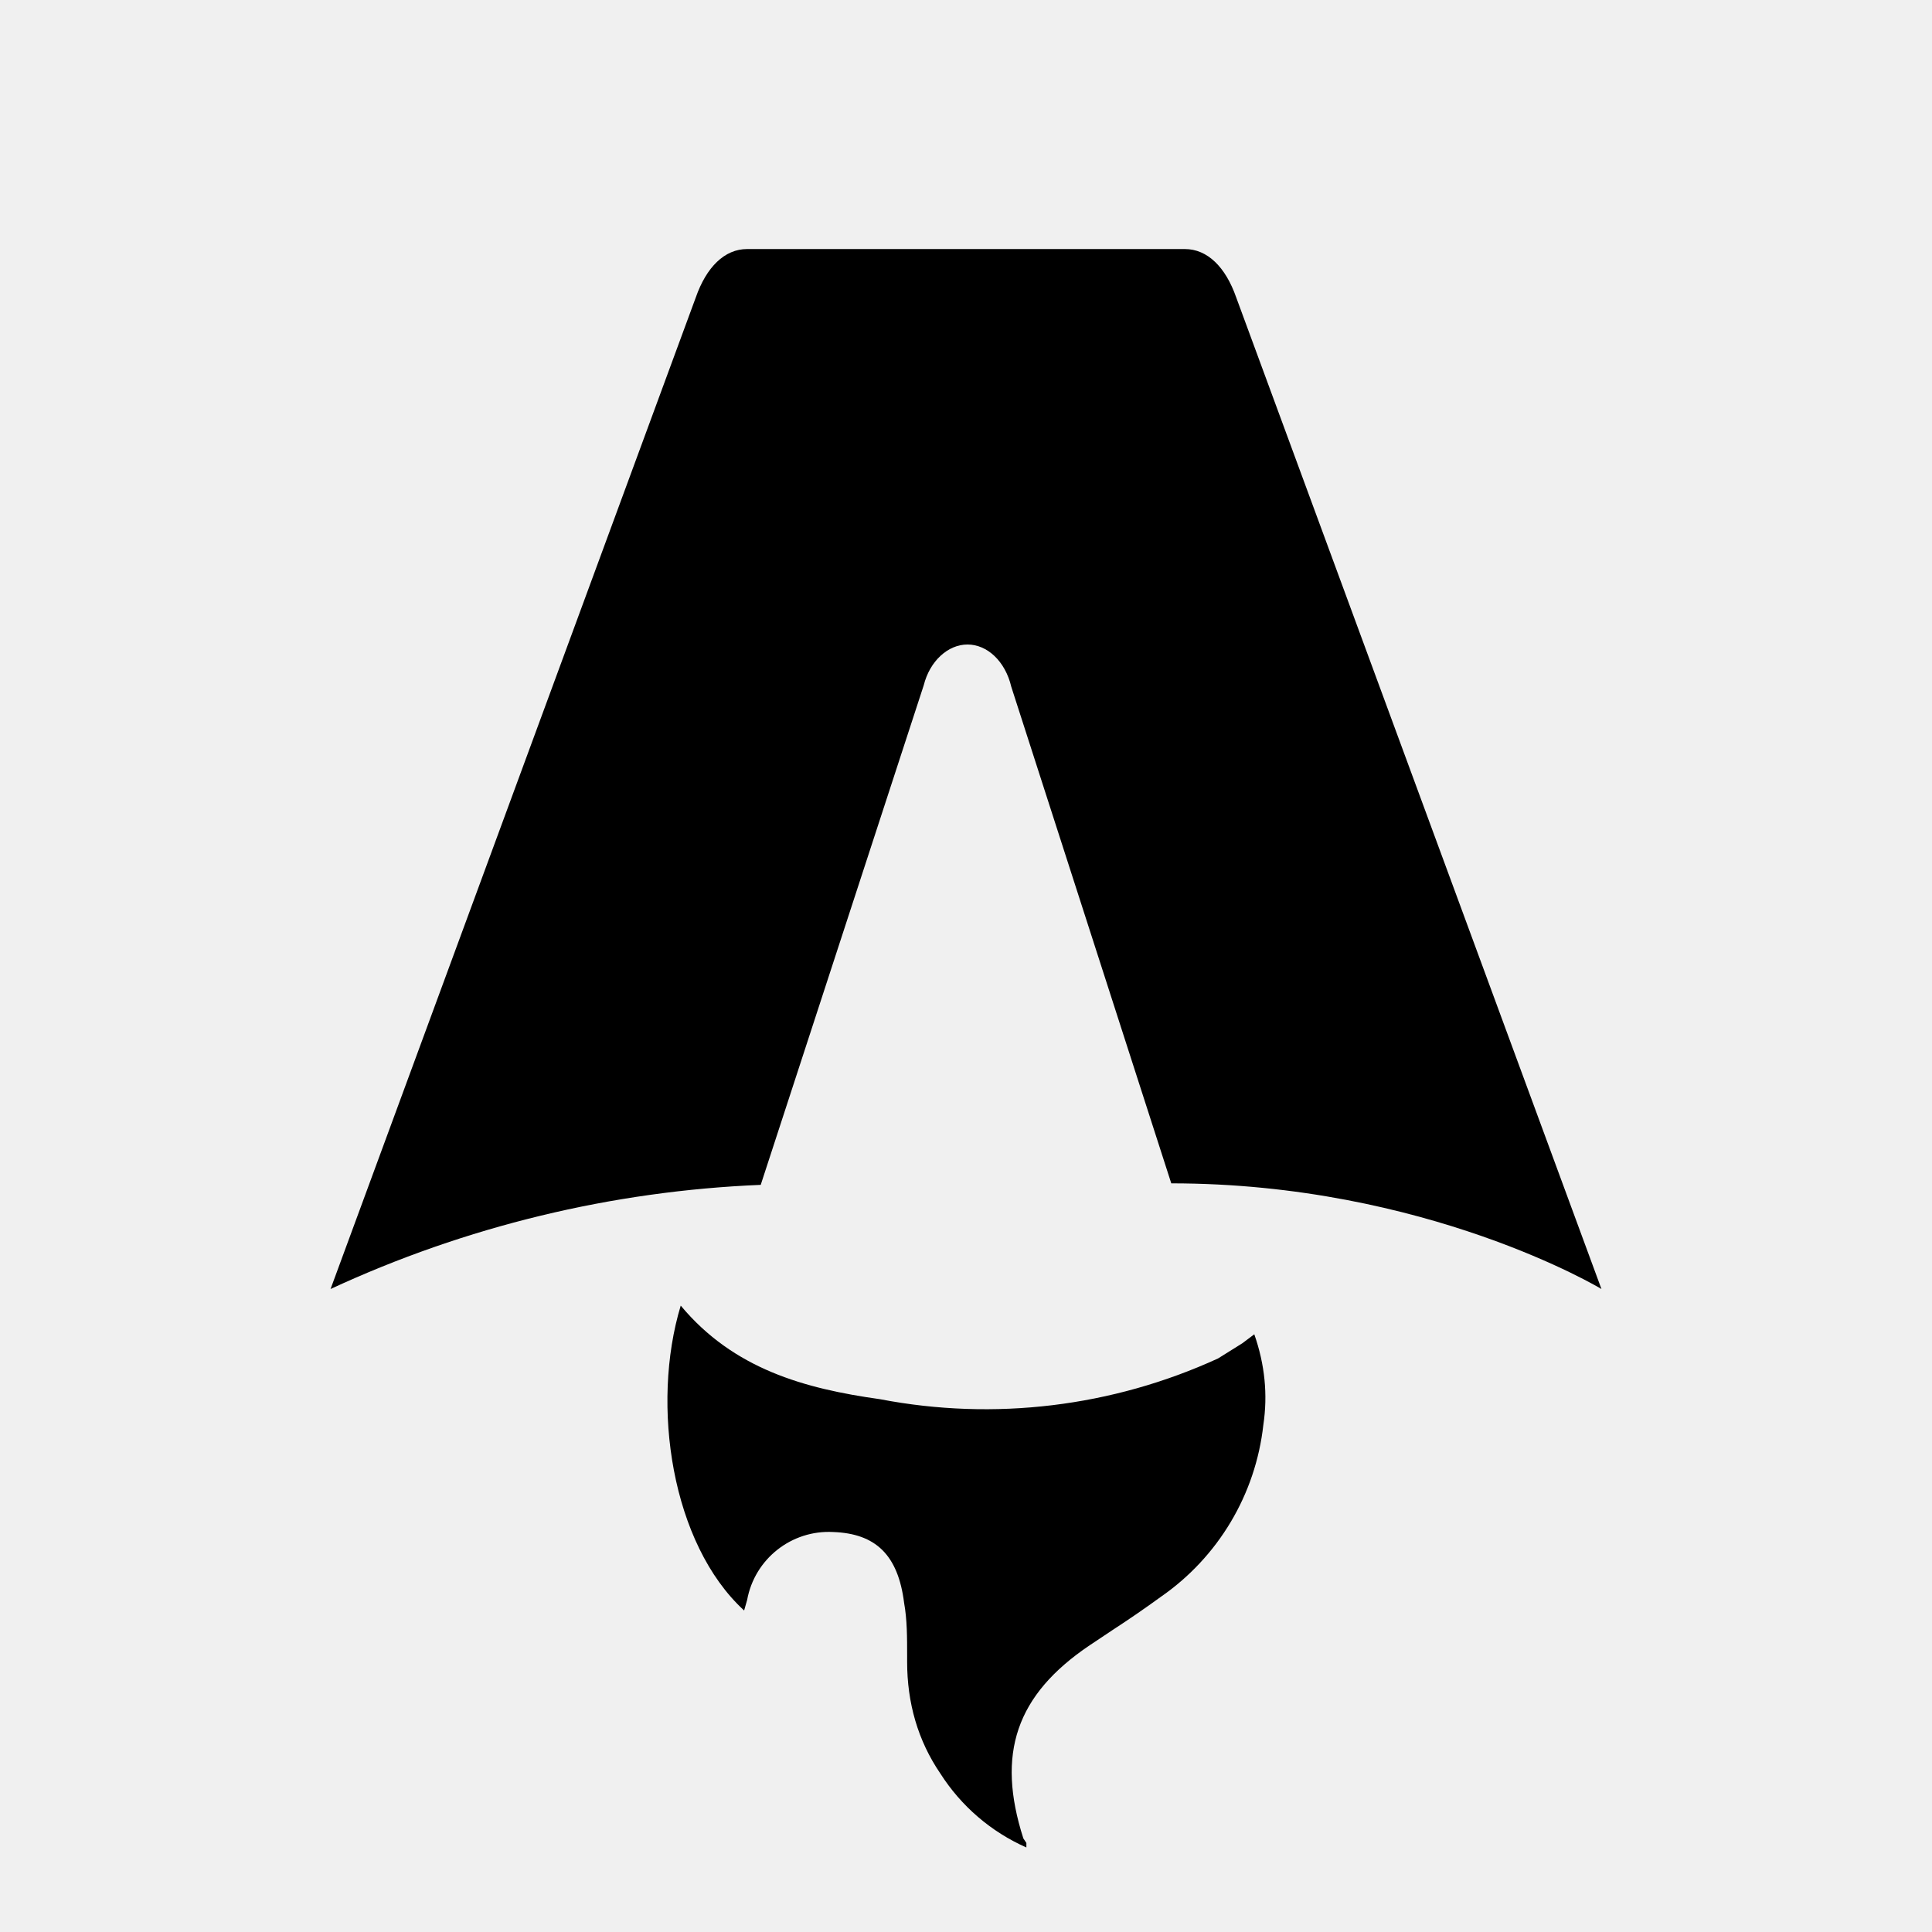
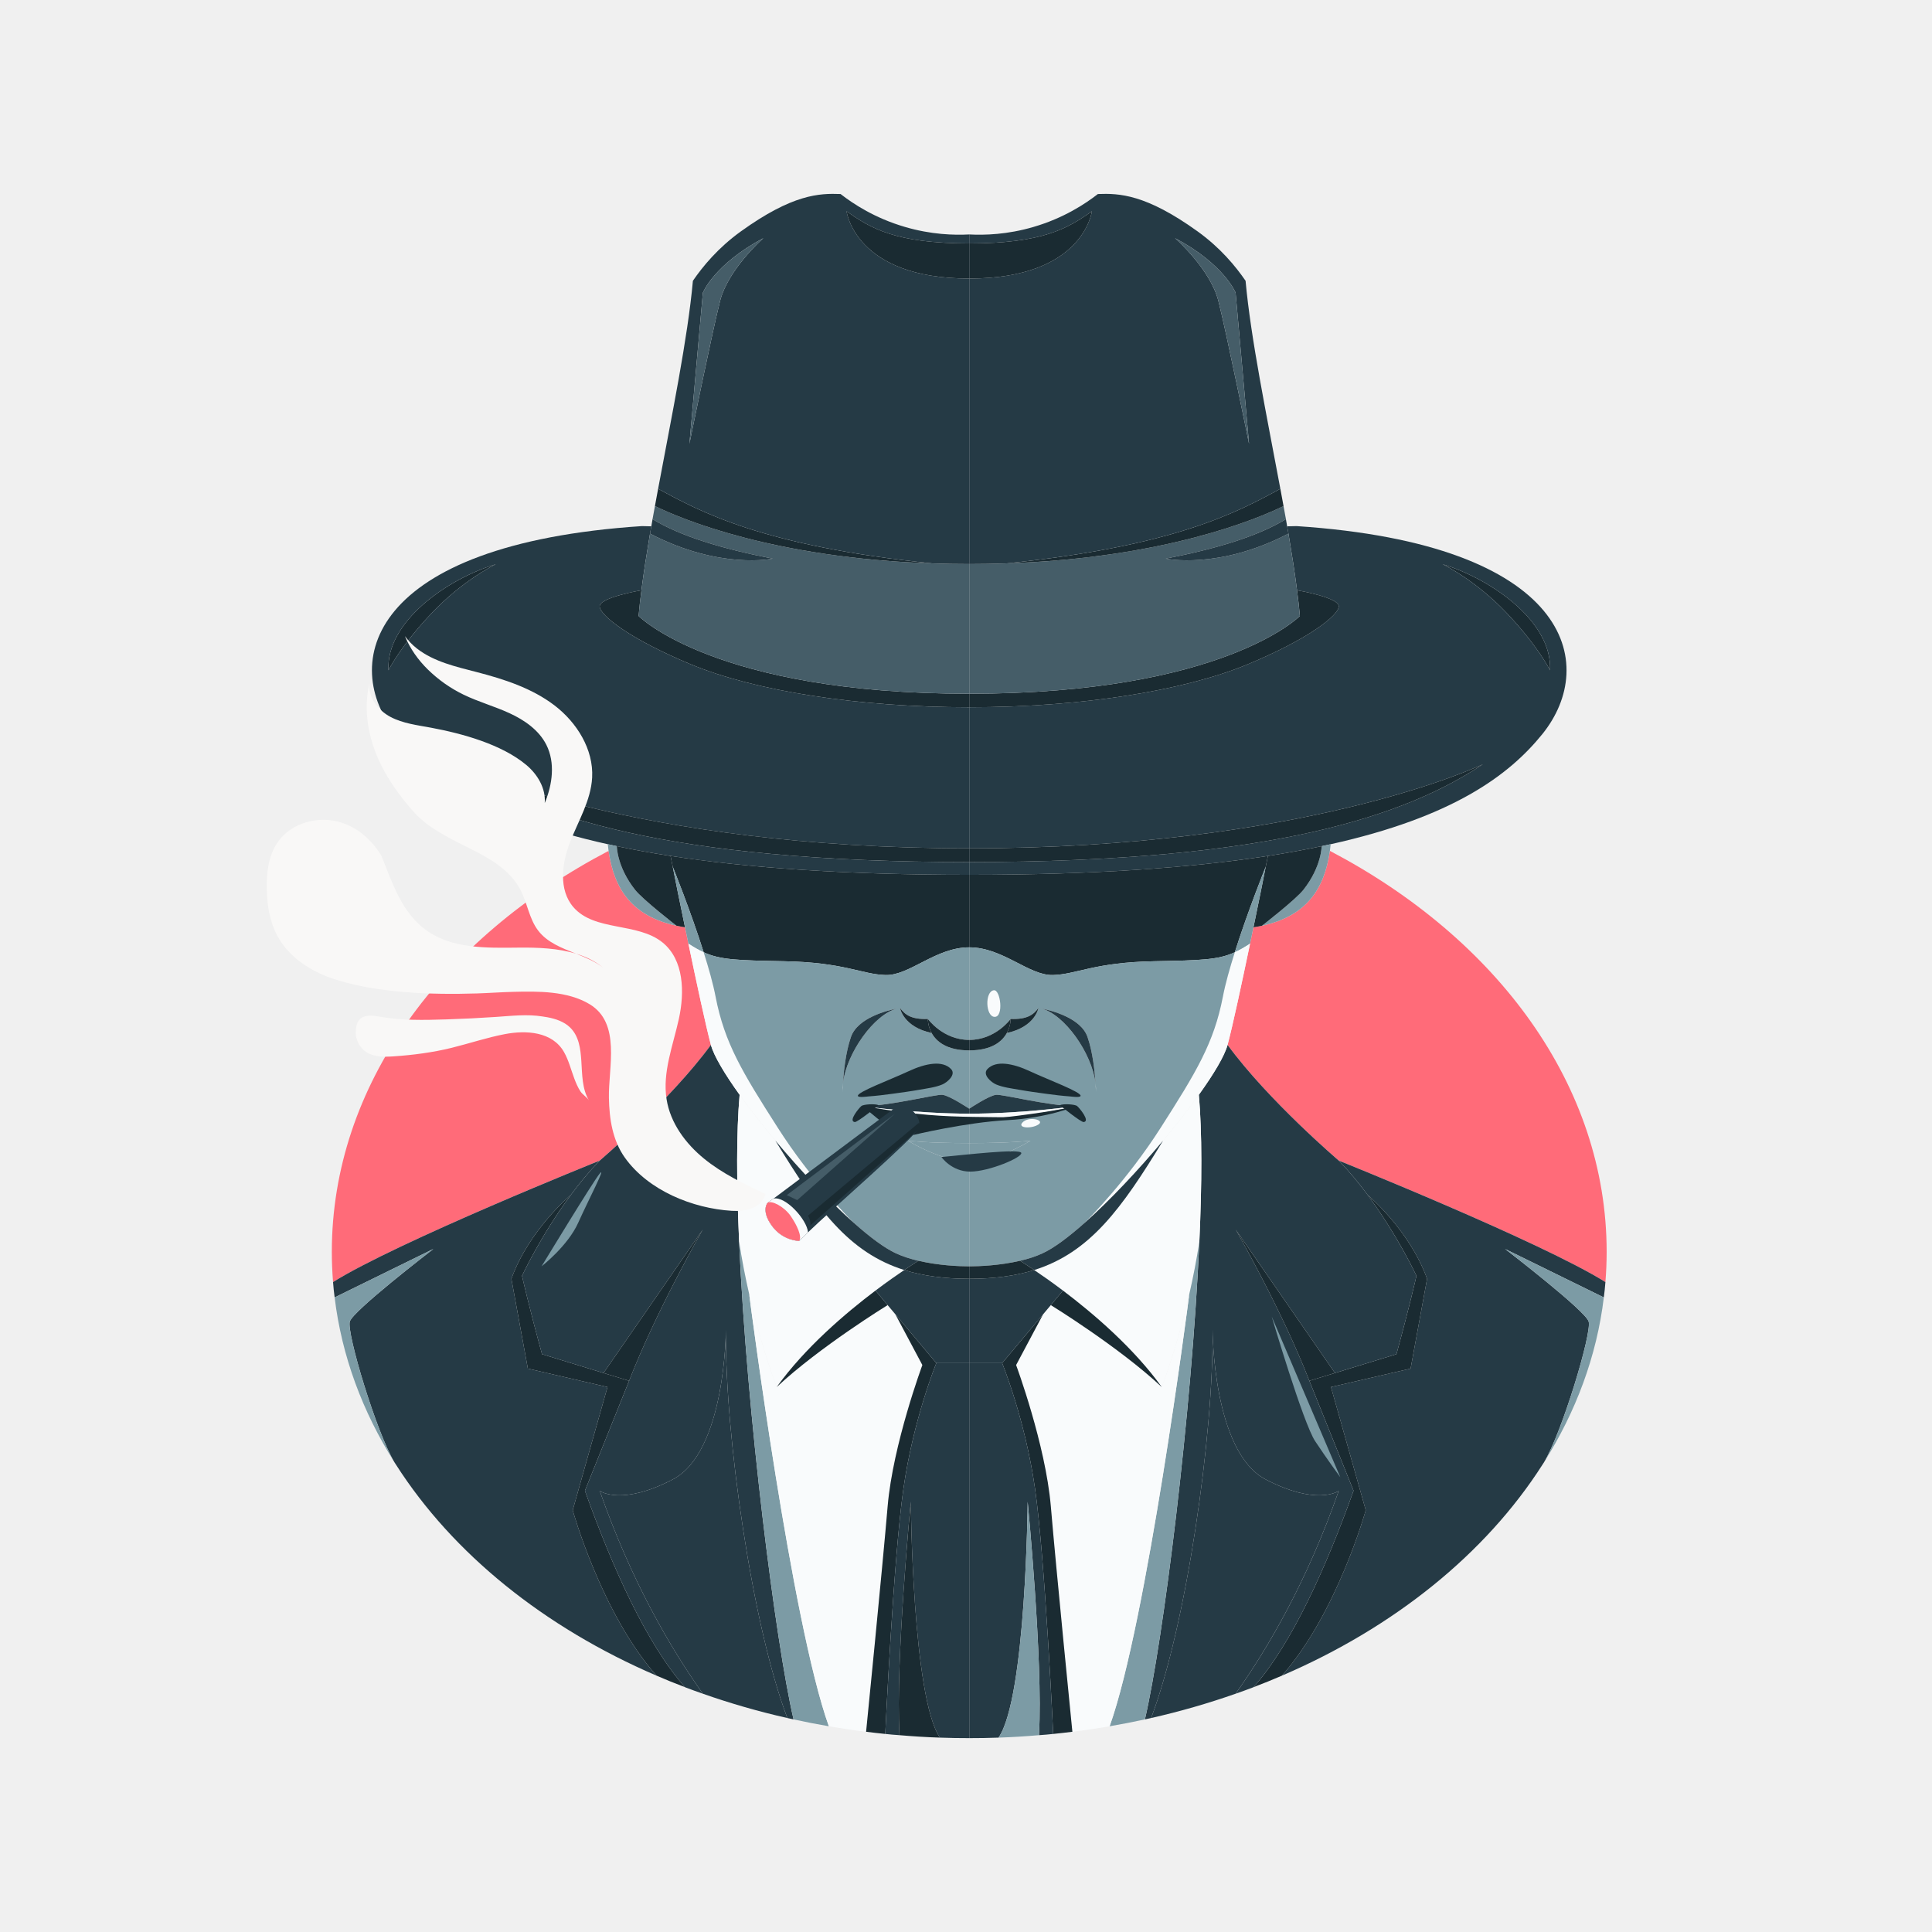
- <svg xmlns="http://www.w3.org/2000/svg" fill="none" viewBox="0 0 128 128">
-   <path d="M50.4 78.5a75.1 75.1 0 0 0-28.5 6.9l24.2-65.7c.7-2 1.9-3.2 3.4-3.2h29c1.5 0 2.7 1.2 3.4 3.2l24.2 65.7s-11.6-7-28.5-7L67 45.5c-.4-1.7-1.6-2.8-2.9-2.8-1.3 0-2.5 1.1-2.9 2.7L50.4 78.5Zm-1.1 28.2Zm-4.2-20.2c-2 6.6-.6 15.8 4.2 20.2a17.5 17.5 0 0 1 .2-.7 5.5 5.5 0 0 1 5.7-4.5c2.8.1 4.3 1.5 4.7 4.7.2 1.1.2 2.3.2 3.5v.4c0 2.7.7 5.2 2.2 7.4a13 13 0 0 0 5.7 4.9v-.3l-.2-.3c-1.8-5.6-.5-9.5 4.4-12.8l1.5-1a73 73 0 0 0 3.2-2.2 16 16 0 0 0 6.8-11.4c.3-2 .1-4-.6-6l-.8.6-1.6 1a37 37 0 0 1-22.4 2.7c-5-.7-9.7-2-13.2-6.2Z" />
-   <style>
-         path { fill: #000; }
-         @media (prefers-color-scheme: dark) {
-             path { fill: #FFF; }
-         }
-     </style>
+ <svg xmlns="http://www.w3.org/2000/svg" version="1.1" x="0px" y="0px" viewBox="0 0 500 500" style="enable-background:new 0 0 500 500;" xml:space="preserve">
+   <g id="BACKGROUND">
+     <rect style="fill:none;fill-opacity:0" width="500" height="500" />
+   </g>
+   <g id="OBJECTS">
+     <g>
+       <g>
+         <g>
+           <g id="XMLID_7_">
+             <g>
+               <path style="fill:#FF6B79;" d="M415.8,323.984c0,2.62-0.112,5.222-0.318,7.804h-0.019        c-16.582-10.387-68.986-31.423-68.986-31.423s-18.192-15.497-28.785-29.945c1.329-4.941,3.668-15.89,5.82-26.202        c0.299-1.422,0.599-2.845,0.88-4.23c0.767-0.112,1.497-0.262,2.208-0.412c11.379-2.452,16.133-9.32,17.574-19.371        C387.446,242.889,415.8,280.919,415.8,323.984z" />
+               <path style="fill:#253A45;" d="M389.523,323.235c1.216,0.936,20.699,15.946,21.616,18.753        c0.936,2.807-6.944,28.916-11.566,36.477c-0.131,0.225-0.281,0.449-0.412,0.636c-14.692,22.983-38.311,42.054-67.395,54.556        c14.299-16.17,21.691-42.821,21.691-42.821l-9.002-31.873l20.606-4.773l4.267-23.245        c-4.641-12.783-15.347-21.654-15.347-21.654c-2.264-3.069-4.791-6.12-7.505-8.927c0,0,52.404,21.036,68.986,31.423h0.019        c-0.094,1.348-0.243,2.658-0.412,3.986L389.523,323.235z" />
+               <path style="fill:#7C9BA5;" d="M389.523,323.235l25.547,12.539c-1.834,15.178-7.206,29.571-15.497,42.69        c4.623-7.561,12.502-33.669,11.566-36.477C410.223,339.181,390.74,324.171,389.523,323.235z" />
+               <path style="fill:#1A2B32;" d="M373.353,146.017c12.764,3.893,28.429,14.973,27.793,27.456c0,0-3.107-6.326-11.36-14.973        C382.055,150.397,374.289,146.485,373.353,146.017z" />
+               <path style="fill:#253A45;" d="M383.74,197.803c-1.385,0.655-46.508,21.748-132.899,21.748v-36.514        c28.785,0,55.417-4.211,72.018-11.098c15.871-6.588,23.488-12.652,23.619-14.973c0.131-2.339-10.631-4.174-10.631-4.174        l-0.168,0.019c-0.58-4.604-1.366-9.564-2.227-14.71c-0.112-0.618-0.225-1.254-0.337-1.89l2.433-0.056        c70.951,4.679,78.306,35.653,63.596,53.845c-8.684,10.743-23.301,21.486-54.762,28.485c-0.767,0.168-1.553,0.337-2.339,0.505        c-4.323,0.917-8.946,1.759-13.906,2.527c-19.857,3.069-45.067,4.885-77.295,4.885v-3.294        C329.39,223.107,363.995,210.979,383.74,197.803z M401.145,173.473c0.636-12.483-15.029-23.563-27.793-27.456        c-0.037-0.019-0.056-0.019-0.094-0.037c0,0,0.037,0.019,0.094,0.037c0.936,0.468,8.703,4.379,16.432,12.483        C398.039,167.147,401.145,173.473,401.145,173.473z" />
+               <path style="fill:#1A2B32;" d="M361.375,350.466h0.019c3.331-12.072,5.184-20.288,5.184-20.288s-4.847-10.425-12.596-20.887        c0,0,10.705,8.871,15.347,21.654l-4.267,23.245l-20.606,4.773l9.002,31.873c0,0-7.393,26.651-21.691,42.821        c-2.414,1.048-4.866,2.04-7.355,2.976c9.994-11.285,18.884-31.236,25.884-50.832c-0.131-0.318-11.435-28.448-11.435-28.448        l6.625-2.021L361.375,350.466z" />
+               <path style="fill:#253A45;" d="M346.458,385.839c-0.356,0.243-5.914,3.781-18.884-2.957        c-13.756-7.149-13.756-38.76-13.756-38.76c0.262,27.456-6.812,76.528-15.908,100.503c-0.524,0.131-1.067,0.243-1.609,0.356        c4.698-20.1,12.109-79.055,14.093-123.691c0.674-14.916,0.73-28.223-0.131-37.955c3.912-5.446,6.682-10.106,7.43-12.914        c10.593,14.448,28.785,29.945,28.785,29.945c2.714,2.807,5.24,5.858,7.505,8.927c7.748,10.462,12.596,20.887,12.596,20.887        s-1.853,8.216-5.184,20.288h-0.019l-15.889,4.866l-25.678-37.113c0.711,1.254,12.184,21.429,19.052,39.134        c0,0,11.304,28.13,11.435,28.448c-7,19.595-15.89,39.546-25.884,50.832l-0.019,0.019c-1.516,0.58-3.069,1.142-4.623,1.684        C328.286,426.34,338.355,409.065,346.458,385.839z" />
+               <path style="fill:#1A2B32;" d="M250.84,219.551c86.391,0,131.515-21.092,132.899-21.748        c-19.745,13.176-54.35,25.303-132.899,25.303V219.551z" />
+               <path style="fill:#1A2B32;" d="M335.847,152.792c0,0,10.762,1.834,10.631,4.174c-0.131,2.321-7.748,8.385-23.619,14.973        c-16.601,6.887-43.233,11.098-72.018,11.098v-3.5c65.823,0,85.568-20.119,85.568-20.119c-0.187-2.115-0.431-4.323-0.73-6.607        L335.847,152.792z" />
+               <path style="fill:#1A2B32;" d="M319.807,318.22l25.678,37.113l-6.625,2.021C331.991,339.649,320.519,319.473,319.807,318.22z" />
+               <path style="fill:#7C9BA5;" d="M344.175,220.206c-1.441,10.05-6.195,16.919-17.574,19.371c0,0,8.703-6.738,10.724-9.302        c4.716-5.989,4.716-11.286,4.716-11.286c0.786-0.168,1.572-0.337,2.339-0.505C344.325,219.064,344.25,219.644,344.175,220.206        z" />
+               <path style="fill:#253A45;" d="M327.574,382.882c12.97,6.738,18.529,3.2,18.884,2.957        c-8.104,23.226-18.173,40.501-26.689,52.497c-7.018,2.47-14.336,4.585-21.86,6.288c9.096-23.975,16.17-73.047,15.908-100.503        C313.818,344.122,313.818,375.733,327.574,382.882z" />
+               <path style="fill:#1A2B32;" d="M342.042,218.989c0,0,0,5.297-4.716,11.286c-2.021,2.564-10.724,9.302-10.724,9.302        c-0.711,0.15-1.441,0.299-2.208,0.412c1.366-6.55,2.545-12.408,3.182-15.702c0.356-1.759,0.561-2.77,0.561-2.77        C333.095,220.749,337.718,219.906,342.042,218.989z" />
+               <path style="fill:#455D68;" d="M260.385,145.811c41.212-1.404,65.149-11.585,71.793-14.842        c0.206,1.142,0.412,2.265,0.618,3.388c-7.355,4.473-18.117,7.692-31.105,10.219c0,0,13.681,2.957,31.76-6.476        c0.861,5.147,1.647,10.106,2.227,14.71c0.299,2.283,0.543,4.492,0.73,6.607c0,0-19.745,20.119-85.568,20.119V145.98        C254.116,145.98,257.297,145.924,260.385,145.811z" />
+               <path style="fill:#253A45;" d="M333.114,136.21c0.112,0.636,0.225,1.273,0.337,1.89c-18.079,9.433-31.76,6.476-31.76,6.476        c12.989-2.527,23.75-5.746,31.105-10.219C332.908,134.975,333.002,135.593,333.114,136.21z" />
+               <path style="fill:#1A2B32;" d="M331.355,126.497c0.281,1.497,0.561,2.994,0.823,4.473        c-6.644,3.257-30.581,13.438-71.793,14.842C304.18,141.338,320.425,132.449,331.355,126.497z" />
+               <path style="fill:#253A45;" d="M304.105,61.629c0.543,0.487,9.152,8.197,11.211,16.245c2.115,8.328,7.935,36.982,7.935,36.982        l-3.481-39.097C319.77,75.759,316.85,68.404,304.105,61.629z M322.353,72.671c1.348,14.935,5.484,34.961,9.002,53.826        c-10.93,5.952-27.175,14.841-70.97,19.314c-3.088,0.112-6.27,0.169-9.545,0.169V72.091c29.627,0,31.742-17.424,31.742-17.424        c-6.214,4.436-12.764,8.328-31.742,8.328v-2.321c3.93,0.206,9.844,0.056,16.638-1.946c7.767-2.265,13.363-5.951,16.657-8.516        c5.521-0.206,12.409,0.037,25.809,9.676C315.84,64.136,319.789,68.928,322.353,72.671z" />
+               <path style="fill:#1A2B32;" d="M328.136,221.516c0,0-0.206,1.011-0.561,2.77c0,0-4.585,11.342-8.01,22.159        c-4.267,1.946-8.609,2.096-20.718,2.321c-15.684,0.281-20.138,3.387-26.333,3.575c-6.195,0.187-12.97-7.168-21.673-7.168        v-18.772C283.069,226.401,308.279,224.585,328.136,221.516z" />
+               <path style="fill:#7C9BA5;" d="M327.574,224.286c-0.636,3.294-1.815,9.152-3.182,15.702c-0.281,1.385-0.58,2.807-0.88,4.23        c-1.441,0.936-2.676,1.666-3.949,2.227C322.989,235.628,327.574,224.286,327.574,224.286z" />
+               <path style="fill:#455D68;" d="M319.77,75.759l3.481,39.097c0,0-5.82-28.654-7.935-36.982        c-2.059-8.048-10.668-15.759-11.211-16.245C316.85,68.404,319.77,75.759,319.77,75.759z" />
+               <path style="fill:#F9FBFC;" d="M319.564,246.445c1.273-0.562,2.508-1.291,3.949-2.227c-2.152,10.312-4.492,21.261-5.82,26.202        c-0.749,2.807-3.518,7.467-7.43,12.914c-2.658,3.706-5.839,7.767-9.264,11.866c-6.457,7.692-13.793,15.515-20.25,21.242        c1.067-1.067,11.023-11.08,19.651-24.611c9.133-14.299,13.756-21.86,16.077-33.875        C317.112,254.624,318.254,250.581,319.564,246.445z" />
+               <path style="fill:#7C9BA5;" d="M263.997,326.286c-5.222,1.235-10.649,1.441-13.157,1.441v-27.119        c7,0,15.328-5.072,15.852-5.39c-0.393,0.038-5.222,0.618-15.852,0.618v-7.617c14.074,0,27.493-1.928,27.493-1.928        c-7.224-0.131-18.716-3.107-20.531-2.957c-1.797,0.15-6.962,3.593-6.962,3.593v-15.085c5.877,0,8.534-2.339,9.732-4.51        c7.374-1.572,8.179-6.476,8.179-6.476c-1.273,1.741-2.901,3.013-7.205,2.845c0,0-3.874,5.428-10.705,5.428v-23.956        c8.703,0,15.478,7.355,21.673,7.168c6.195-0.187,10.649-3.294,26.333-3.575c12.109-0.225,16.451-0.374,20.718-2.321        c-1.31,4.136-2.452,8.179-3.088,11.51c-2.321,12.015-6.944,19.577-16.077,33.875c-8.628,13.531-18.585,23.544-19.651,24.611        c-0.056,0.038-0.094,0.075-0.094,0.075c-4.155,3.687-7.917,6.494-10.836,7.842        C268.04,325.182,266.038,325.818,263.997,326.286z M269.462,260.987c5.989,1.497,13.064,11.454,14.055,19.314        c0.112,1.46,0.112,2.377,0.112,2.377c0.037-0.767,0-1.553-0.112-2.377c-0.187-2.92-0.693-7.992-2.077-11.959        C279.681,263.345,271.858,261.455,269.462,260.987z" />
+               <path style="fill:#F9FBFC;" d="M310.262,283.334c0.861,9.732,0.805,23.039,0.131,37.955c-0.73,4.847-1.647,9.47-2.62,13.7        c-3.238,14.074-7.112,23.975-7.112,23.975c-7.28-10.125-17.686-19.015-25.566-24.967c-2.938-2.208-5.521-4.024-7.449-5.315        c14.448-4.548,22.608-15.852,33.351-33.482C304.423,291.101,307.605,287.039,310.262,283.334z" />
+               <path style="fill:#7C9BA5;" d="M307.773,334.989c0.973-4.23,1.89-8.853,2.62-13.7c-1.984,44.637-9.395,103.591-14.093,123.691        c-3.013,0.655-6.064,1.254-9.133,1.778C296.769,420.051,307.455,337.571,307.773,334.989z" />
+               <path style="fill:#F9FBFC;" d="M300.661,358.963c0,0,3.874-9.901,7.112-23.975c-0.318,2.583-11.005,85.062-20.606,111.77        c-3.182,0.543-6.382,1.029-9.639,1.422c0,0-4.23-42.372-5.577-58.374c-1.366-16.002-8.983-36.533-8.983-36.533l7-13.157        l1.984-2.358C271.952,337.759,289.563,348.576,300.661,358.963z" />
+               <path style="fill:#253A45;" d="M280.748,316.441c6.457-5.727,13.793-13.55,20.25-21.242        c-10.743,17.63-18.903,28.934-33.351,33.482c-2.134-1.441-3.462-2.283-3.65-2.396c2.04-0.468,4.043-1.104,5.821-1.928        c2.92-1.347,6.682-4.155,10.836-7.842C280.654,316.516,280.692,316.479,280.748,316.441z" />
+               <path style="fill:#253A45;" d="M281.44,268.342c1.385,3.968,1.89,9.04,2.077,11.959c-0.992-7.861-8.066-17.817-14.055-19.314        C271.858,261.455,279.681,263.345,281.44,268.342z" />
+               <path style="fill:#1A2B32;" d="M300.661,358.963c-11.098-10.387-28.71-21.205-28.71-21.205l3.144-3.762        C282.975,339.948,293.381,348.838,300.661,358.963z" />
+               <path style="fill:#1A2B32;" d="M282.582,54.667c0,0-2.115,17.424-31.742,17.424v-9.096        C269.818,62.995,276.369,59.102,282.582,54.667z" />
+               <path style="fill:#1A2B32;" d="M277.529,448.181c-1.647,0.206-3.294,0.393-4.96,0.561c0,0-2.115-45.385-4.698-63.446        c-2.583-18.079-8.516-32.528-8.516-32.528l10.612-12.652l-7,13.157c0,0,7.617,20.531,8.983,36.533        C273.299,405.809,277.529,448.181,277.529,448.181z" />
+               <path style="fill:#253A45;" d="M275.096,333.997l-3.144,3.762l-1.984,2.358l-10.612,12.652h-8.516v-21.822        c6.513,0,12.015-0.767,16.807-2.265C269.575,329.973,272.158,331.788,275.096,333.997z" />
+               <path style="fill:#253A45;" d="M272.569,448.742c-1.217,0.131-2.433,0.243-3.65,0.318l-0.019-0.318        c1.048-18.79-2.938-60.096-2.938-60.096s-0.412,50.701-7.542,61.05c-2.508,0.094-5.035,0.131-7.58,0.131v-97.059h8.516        c0,0,5.933,14.448,8.516,32.528C270.454,403.357,272.569,448.742,272.569,448.742z" />
+               <path style="fill:#253A45;" d="M278.334,286.291c0,0-13.419,1.928-27.493,1.928v-1.291c0,0,5.166-3.444,6.962-3.593        C259.618,283.184,271.109,286.16,278.334,286.291z" />
+               <path style="fill:#7C9BA5;" d="M265.963,388.646c0,0,3.986,41.305,2.938,60.096l0.019,0.318        c-3.462,0.299-6.962,0.524-10.5,0.636C265.551,439.347,265.963,388.646,265.963,388.646z" />
+               <path style="fill:#1A2B32;" d="M268.751,260.856c0,0-0.805,4.904-8.179,6.476c1.029-1.89,0.973-3.631,0.973-3.631        C265.85,263.869,267.479,262.597,268.751,260.856z" />
+               <path style="fill:#1A2B32;" d="M263.997,326.286c0.187,0.112,1.516,0.954,3.65,2.396c-4.791,1.497-10.294,2.265-16.807,2.265        v-3.219C253.348,327.727,258.776,327.521,263.997,326.286z" />
+               <path style="fill:#7C9BA5;" d="M250.84,295.836c10.63,0,15.459-0.58,15.852-0.618c-0.524,0.318-8.853,5.39-15.852,5.39        V295.836z" />
+               <path style="fill:#1A2B32;" d="M260.573,267.332c-1.198,2.171-3.855,4.51-9.732,4.51v-2.714        c6.831,0,10.705-5.428,10.705-5.428S261.602,265.441,260.573,267.332z" />
+             </g>
+           </g>
+           <g id="XMLID_6_">
+             <g>
+               <path style="fill:#FF6B79;" d="M85.875,323.984c0,2.62,0.112,5.222,0.318,7.804h0.019        c16.582-10.387,68.986-31.423,68.986-31.423s18.192-15.497,28.785-29.945c-1.329-4.941-3.668-15.89-5.82-26.202        c-0.299-1.422-0.599-2.845-0.88-4.23c-0.767-0.112-1.497-0.262-2.208-0.412c-11.379-2.452-16.133-9.32-17.574-19.371        C114.229,242.889,85.875,280.919,85.875,323.984z" />
+               <path style="fill:#253A45;" d="M112.151,323.235c-1.216,0.936-20.699,15.946-21.617,18.753        c-0.936,2.807,6.944,28.916,11.566,36.477c0.131,0.225,0.281,0.449,0.412,0.636c14.692,22.983,38.311,42.054,67.395,54.556        c-14.299-16.17-21.691-42.821-21.691-42.821l9.002-31.873l-20.606-4.773l-4.267-23.245        c4.641-12.783,15.347-21.654,15.347-21.654c2.265-3.069,4.791-6.12,7.505-8.927c0,0-52.404,21.036-68.986,31.423h-0.019        c0.094,1.348,0.243,2.658,0.412,3.986L112.151,323.235z" />
+               <path style="fill:#7C9BA5;" d="M112.151,323.235l-25.547,12.539c1.834,15.178,7.206,29.571,15.496,42.69        c-4.623-7.561-12.502-33.669-11.566-36.477C91.452,339.181,110.935,324.171,112.151,323.235z" />
+               <path style="fill:#1A2B32;" d="M128.322,146.017c-12.764,3.893-28.429,14.973-27.793,27.456c0,0,3.107-6.326,11.36-14.973        C119.619,150.397,127.386,146.485,128.322,146.017z" />
+               <path style="fill:#253A45;" d="M168.223,138.101c0.112-0.618,0.225-1.254,0.337-1.89l-2.433-0.056        c-70.951,4.679-78.306,35.653-63.596,53.845c8.684,10.743,23.301,21.486,54.762,28.485c0.767,0.168,1.553,0.337,2.339,0.505        c4.323,0.917,8.946,1.759,13.906,2.527c19.857,3.069,45.067,4.885,77.295,4.885v-3.294        c-78.549,0-113.155-12.128-132.899-25.303c1.385,0.655,46.508,21.748,132.899,21.748v-36.514        c-28.785,0-55.417-4.211-72.018-11.098c-15.871-6.588-23.488-12.652-23.619-14.973c-0.131-2.339,10.63-4.174,10.63-4.174        l0.168,0.019C166.576,148.207,167.363,143.247,168.223,138.101z M100.529,173.473c-0.636-12.483,15.029-23.563,27.793-27.456        c0.037-0.019,0.056-0.019,0.094-0.037c0,0-0.037,0.019-0.094,0.037c-0.936,0.468-8.703,4.379-16.432,12.483        C103.636,167.147,100.529,173.473,100.529,173.473z" />
+               <path style="fill:#1A2B32;" d="M140.3,350.466h-0.019c-3.331-12.072-5.184-20.288-5.184-20.288s4.847-10.425,12.596-20.887        c0,0-10.705,8.871-15.347,21.654l4.267,23.245l20.606,4.773l-9.002,31.873c0,0,7.393,26.651,21.691,42.821        c2.414,1.048,4.866,2.04,7.355,2.976c-9.994-11.285-18.884-31.236-25.884-50.832c0.131-0.318,11.435-28.448,11.435-28.448        l-6.625-2.021L140.3,350.466z" />
+               <path style="fill:#253A45;" d="M181.867,318.22c-0.711,1.254-12.184,21.429-19.053,39.134c0,0-11.304,28.13-11.435,28.448        c7,19.595,15.89,39.546,25.884,50.832l0.019,0.019c1.516,0.58,3.069,1.142,4.623,1.684        c-8.516-11.997-18.585-29.271-26.688-52.497c0.356,0.243,5.914,3.781,18.884-2.957c13.756-7.149,13.756-38.76,13.756-38.76        c-0.262,27.456,6.812,76.528,15.908,100.503c0.524,0.131,1.067,0.243,1.609,0.356c-4.698-20.1-12.109-79.055-14.093-123.691        c-0.674-14.916-0.73-28.223,0.131-37.955c-3.912-5.446-6.682-10.106-7.43-12.914c-10.593,14.448-28.785,29.945-28.785,29.945        c-2.714,2.807-5.24,5.858-7.505,8.927c-7.748,10.462-12.596,20.887-12.596,20.887s1.853,8.216,5.184,20.288h0.019l15.89,4.866        L181.867,318.22z" />
+               <path style="fill:#1A2B32;" d="M250.834,219.551c-86.391,0-131.514-21.092-132.899-21.748        c19.745,13.176,54.35,25.303,132.899,25.303V219.551z" />
+               <path style="fill:#1A2B32;" d="M165.828,152.792c0,0-10.761,1.834-10.63,4.174c0.131,2.321,7.748,8.385,23.619,14.973        c16.601,6.887,43.233,11.098,72.018,11.098v-3.5c-65.823,0-85.568-20.119-85.568-20.119c0.187-2.115,0.43-4.323,0.73-6.607        L165.828,152.792z" />
+               <path style="fill:#1A2B32;" d="M181.867,318.22l-25.678,37.113l6.625,2.021C169.683,339.649,181.156,319.473,181.867,318.22z" />
+               <path style="fill:#7C9BA5;" d="M157.499,220.206c1.441,10.05,6.195,16.919,17.574,19.371c0,0-8.703-6.738-10.724-9.302        c-4.716-5.989-4.716-11.286-4.716-11.286c-0.786-0.168-1.572-0.337-2.339-0.505        C157.35,219.064,157.424,219.644,157.499,220.206z" />
+               <path style="fill:#253A45;" d="M174.1,382.882c-12.97,6.738-18.529,3.2-18.884,2.957        c8.104,23.226,18.173,40.501,26.688,52.497c7.018,2.47,14.336,4.585,21.86,6.288c-9.096-23.975-16.17-73.047-15.908-100.503        C187.856,344.122,187.856,375.733,174.1,382.882z" />
+               <path style="fill:#1A2B32;" d="M159.633,218.989c0,0,0,5.297,4.716,11.286c2.021,2.564,10.724,9.302,10.724,9.302        c0.711,0.15,1.441,0.299,2.208,0.412c-1.366-6.55-2.545-12.408-3.182-15.702c-0.356-1.759-0.562-2.77-0.562-2.77        C168.579,220.749,163.956,219.906,159.633,218.989z" />
+               <path style="fill:#455D68;" d="M241.289,145.811c-41.212-1.404-65.149-11.585-71.793-14.842        c-0.206,1.142-0.412,2.265-0.618,3.388c7.355,4.473,18.117,7.692,31.105,10.219c0,0-13.681,2.957-31.76-6.476        c-0.861,5.147-1.647,10.106-2.227,14.71c-0.299,2.283-0.543,4.492-0.73,6.607c0,0,19.745,20.119,85.568,20.119V145.98        C247.559,145.98,244.377,145.924,241.289,145.811z" />
+               <path style="fill:#253A45;" d="M168.56,136.21c-0.112,0.636-0.225,1.273-0.337,1.89c18.079,9.433,31.76,6.476,31.76,6.476        c-12.989-2.527-23.75-5.746-31.105-10.219C168.766,134.975,168.673,135.593,168.56,136.21z" />
+               <path style="fill:#1A2B32;" d="M170.319,126.497c-0.281,1.497-0.561,2.994-0.823,4.473        c6.644,3.257,30.581,13.438,71.793,14.842C197.495,141.338,181.249,132.449,170.319,126.497z" />
+               <path style="fill:#253A45;" d="M197.569,61.629c-0.543,0.487-9.152,8.197-11.211,16.245        c-2.115,8.328-7.935,36.982-7.935,36.982l3.481-39.097C181.904,75.759,184.824,68.404,197.569,61.629z M179.322,72.671        c-1.348,14.935-5.484,34.961-9.002,53.826c10.93,5.952,27.175,14.841,70.97,19.314c3.088,0.112,6.27,0.169,9.545,0.169V72.091        c-29.627,0-31.742-17.424-31.742-17.424c6.214,4.436,12.764,8.328,31.742,8.328v-2.321c-3.93,0.206-9.844,0.056-16.638-1.946        c-7.767-2.265-13.363-5.951-16.657-8.516c-5.521-0.206-12.409,0.037-25.809,9.676        C185.835,64.136,181.886,68.928,179.322,72.671z" />
+               <path style="fill:#1A2B32;" d="M173.539,221.516c0,0,0.206,1.011,0.562,2.77c0,0,4.585,11.342,8.01,22.159        c4.267,1.946,8.609,2.096,20.718,2.321c15.684,0.281,20.138,3.387,26.333,3.575c6.195,0.187,12.97-7.168,21.673-7.168v-18.772        C218.606,226.401,193.396,224.585,173.539,221.516z" />
+               <path style="fill:#7C9BA5;" d="M174.1,224.286c0.636,3.294,1.815,9.152,3.182,15.702c0.281,1.385,0.58,2.807,0.88,4.23        c1.441,0.936,2.676,1.666,3.949,2.227C178.685,235.628,174.1,224.286,174.1,224.286z" />
+               <path style="fill:#455D68;" d="M181.904,75.759l-3.481,39.097c0,0,5.82-28.654,7.935-36.982        c2.059-8.048,10.668-15.759,11.211-16.245C184.824,68.404,181.904,75.759,181.904,75.759z" />
+               <path style="fill:#F9FBFC;" d="M182.11,246.445c-1.273-0.562-2.508-1.291-3.949-2.227c2.152,10.312,4.492,21.261,5.82,26.202        c0.749,2.807,3.519,7.467,7.43,12.914c2.658,3.706,5.839,7.767,9.264,11.866c6.457,7.692,13.793,15.515,20.25,21.242        c-1.067-1.067-11.023-11.08-19.651-24.611c-9.133-14.299-13.756-21.86-16.077-33.875        C184.562,254.624,183.42,250.581,182.11,246.445z" />
+               <path style="fill:#7C9BA5;" d="M232.212,260.987c-5.989,1.497-13.064,11.454-14.055,19.314        c-0.112,1.46-0.112,2.377-0.112,2.377c-0.037-0.767,0-1.553,0.112-2.377c0.187-2.92,0.692-7.992,2.077-11.959        C221.993,263.345,229.816,261.455,232.212,260.987z M237.677,326.286c5.222,1.235,10.649,1.441,13.157,1.441v-27.119        c-7,0-15.328-5.072-15.852-5.39c0.393,0.038,5.222,0.618,15.852,0.618v-7.617c-14.074,0-27.493-1.928-27.493-1.928        c7.224-0.131,18.716-3.107,20.531-2.957c1.797,0.15,6.962,3.593,6.962,3.593v-15.085c-5.877,0-8.534-2.339-9.732-4.51        c-7.374-1.572-8.179-6.476-8.179-6.476c1.273,1.741,2.901,3.013,7.206,2.845c0,0,3.874,5.428,10.705,5.428v-23.956        c-8.703,0-15.478,7.355-21.673,7.168c-6.195-0.187-10.649-3.294-26.333-3.575c-12.109-0.225-16.451-0.374-20.718-2.321        c1.31,4.136,2.452,8.179,3.088,11.51c2.321,12.015,6.943,19.577,16.077,33.875c8.628,13.531,18.585,23.544,19.651,24.611        c0.056,0.038,0.094,0.075,0.094,0.075c4.155,3.687,7.917,6.494,10.836,7.842C233.634,325.182,235.637,325.818,237.677,326.286        z" />
+               <path style="fill:#F9FBFC;" d="M191.412,283.334c-0.861,9.732-0.805,23.039-0.131,37.955c0.73,4.847,1.647,9.47,2.62,13.7        c3.238,14.074,7.112,23.975,7.112,23.975c7.28-10.125,17.686-19.015,25.566-24.967c2.938-2.208,5.521-4.024,7.449-5.315        c-14.448-4.548-22.608-15.852-33.351-33.482C197.251,291.101,194.07,287.039,191.412,283.334z" />
+               <path style="fill:#7C9BA5;" d="M193.901,334.989c-0.973-4.23-1.89-8.853-2.62-13.7c1.984,44.637,9.395,103.591,14.093,123.691        c3.013,0.655,6.064,1.254,9.133,1.778C204.906,420.051,194.219,337.571,193.901,334.989z" />
+               <path style="fill:#F9FBFC;" d="M201.013,358.963c0,0-3.874-9.901-7.112-23.975c0.318,2.583,11.005,85.062,20.606,111.77        c3.182,0.543,6.382,1.029,9.639,1.422c0,0,4.23-42.372,5.577-58.374c1.366-16.002,8.984-36.533,8.984-36.533l-7-13.157        l-1.984-2.358C229.723,337.759,212.111,348.576,201.013,358.963z" />
+               <path style="fill:#253A45;" d="M220.926,316.441c-6.457-5.727-13.793-13.55-20.25-21.242        c10.743,17.63,18.903,28.934,33.351,33.482c2.134-1.441,3.462-2.283,3.65-2.396c-2.04-0.468-4.043-1.104-5.821-1.928        c-2.92-1.347-6.682-4.155-10.836-7.842C221.02,316.516,220.983,316.479,220.926,316.441z" />
+               <path style="fill:#253A45;" d="M220.234,268.342c-1.385,3.968-1.89,9.04-2.077,11.959c0.992-7.861,8.066-17.817,14.055-19.314        C229.816,261.455,221.993,263.345,220.234,268.342z" />
+               <path style="fill:#1A2B32;" d="M201.013,358.963c11.098-10.387,28.71-21.205,28.71-21.205l-3.144-3.762        C218.699,339.948,208.293,348.838,201.013,358.963z" />
+               <path style="fill:#1A2B32;" d="M219.092,54.667c0,0,2.115,17.424,31.742,17.424v-9.096        C231.856,62.995,225.306,59.102,219.092,54.667z" />
+               <path style="fill:#1A2B32;" d="M224.146,448.181c1.647,0.206,3.294,0.393,4.96,0.561c0,0,2.115-45.385,4.698-63.446        c2.583-18.079,8.516-32.528,8.516-32.528l-10.612-12.652l7,13.157c0,0-7.617,20.531-8.984,36.533        C228.375,405.809,224.146,448.181,224.146,448.181z" />
+               <path style="fill:#253A45;" d="M226.579,333.997l3.144,3.762l1.984,2.358l10.612,12.652h8.516v-21.822        c-6.513,0-12.015-0.767-16.807-2.265C232.1,329.973,229.517,331.788,226.579,333.997z" />
+               <path style="fill:#253A45;" d="M229.105,448.742c1.217,0.131,2.433,0.243,3.65,0.318l0.019-0.318        c-1.048-18.79,2.938-60.096,2.938-60.096s0.412,50.701,7.542,61.05c2.508,0.094,5.035,0.131,7.58,0.131v-97.059h-8.516        c0,0-5.933,14.448-8.516,32.528C231.22,403.357,229.105,448.742,229.105,448.742z" />
+               <path style="fill:#253A45;" d="M223.341,286.291c0,0,13.419,1.928,27.493,1.928v-1.291c0,0-5.166-3.444-6.962-3.593        C242.056,283.184,230.565,286.16,223.341,286.291z" />
+               <path style="fill:#1A2B32;" d="M235.712,388.646c0,0-3.986,41.305-2.938,60.096l-0.019,0.318        c3.462,0.299,6.962,0.524,10.499,0.636C236.124,439.347,235.712,388.646,235.712,388.646z" />
+               <path style="fill:#1A2B32;" d="M232.923,260.856c0,0,0.805,4.904,8.179,6.476c-1.029-1.89-0.973-3.631-0.973-3.631        C235.824,263.869,234.196,262.597,232.923,260.856z" />
+               <path style="fill:#1A2B32;" d="M237.677,326.286c-0.187,0.112-1.516,0.954-3.65,2.396c4.791,1.497,10.294,2.265,16.807,2.265        v-3.219C248.326,327.727,242.899,327.521,237.677,326.286z" />
+               <path style="fill:#7C9BA5;" d="M250.834,295.836c-10.63,0-15.459-0.58-15.852-0.618c0.524,0.318,8.853,5.39,15.852,5.39        V295.836z" />
+               <path style="fill:#1A2B32;" d="M241.102,267.332c1.198,2.171,3.855,4.51,9.732,4.51v-2.714        c-6.831,0-10.705-5.428-10.705-5.428S240.073,265.441,241.102,267.332z" />
+             </g>
+           </g>
+         </g>
+         <path style="fill:#F9FBFC;" d="M225.184,287.305c3.452,1.613,2.484,4.478,9.519,4.465c7.035-0.012,14.327-1.088,14.327-1.088     l17.038-1.925l10.486-2.068l-0.418-0.159c0,0-12.333,1.688-25.302,1.688c-12.969,0-27.231-1.882-27.231-1.882L225.184,287.305z" />
+         <path style="fill:#1A2B32;" d="M262.625,289.146c-2.938-0.002-6.83-0.022-10.755-0.092c-7.936-0.142-14.053-0.393-27.288-2.595     c-0.024-0.003-0.05-0.006-0.073-0.009h-0.72l1.396,0.855c3.453,1.613,2.484,4.478,9.519,4.465     c7.035-0.012,14.327-1.088,14.327-1.088L262.625,289.146z" />
+         <path style="fill:#F9FBFC;" d="M257.208,256.275c1.713-0.216,2.612,6.895,0.225,6.891     C255.047,263.163,254.816,256.576,257.208,256.275z" />
+         <path style="fill:#F9FBFC;" d="M264.587,290.531c1.623-1.786,5.944-0.678,4.164,0.484     C266.971,292.177,263.268,291.983,264.587,290.531z" />
+         <g>
+           <path style="fill:#1A2B32;" d="M255.542,276.673c2.187-2.288,6.486-1.549,11.036,0.581s13.456,5.421,13.069,6.389      c-0.189,0.473-2.419,0.133-2.765,0.108c-2.052-0.145-4.096-0.402-6.134-0.678c-2.375-0.322-4.752-0.645-7.112-1.066      c-1.914-0.342-4.033-0.594-5.835-1.348C256.584,280.15,254.148,278.132,255.542,276.673z" />
+           <path style="fill:#1A2B32;" d="M246.132,276.673c-2.187-2.288-6.486-1.549-11.036,0.581c-4.55,2.13-13.456,5.421-13.069,6.389      c0.189,0.473,2.419,0.133,2.765,0.108c2.051-0.145,4.096-0.402,6.134-0.678c2.376-0.322,4.752-0.645,7.112-1.066      c1.914-0.342,4.033-0.594,5.835-1.348C245.09,280.15,247.527,278.132,246.132,276.673z" />
+         </g>
+         <path style="fill:#1A2B32;" d="M237.677,290.682c6.802,0.583,32.464-2.372,40.657-4.391c0,0-7.122,3.049-17.761,3.613     c-10.639,0.564-24.267,3.837-24.267,3.837L237.677,290.682z" />
+         <path style="fill:#1A2B32;" d="M223.341,286.291c0,0,2.597,2.384,6.024,4.932l1.385-1.036l-6.223-3.737L223.341,286.291z" />
+         <path style="fill:#253A45;" d="M243.641,299.437c6.292-0.581,20.328-2.227,20.667-1.065c0.339,1.162-8.373,4.84-13.213,4.84     C246.255,303.213,243.641,299.437,243.641,299.437z" />
+         <g>
+           <path style="fill:#1A2B32;" d="M274.287,286.03c0.798-0.426,3.894-0.262,4.474,0.216c0.581,0.478,3.458,3.917,1.708,4.14      C279.742,290.479,274.287,286.03,274.287,286.03z" />
+           <path style="fill:#1A2B32;" d="M227.388,286.03c-0.798-0.426-3.894-0.262-4.474,0.216c-0.581,0.478-3.458,3.917-1.708,4.14      C221.933,290.479,227.388,286.03,227.388,286.03z" />
+         </g>
+         <g>
+           <path style="fill:#253A45;" d="M237.785,291.9c-0.812,2.245-23.111,21.608-28.674,27.028v0.024      c-1.409,1.361-2.268,2.197-2.268,2.197c-0.096,0-4.274-0.024-7.092-3.94c-2.865-3.94-1.098-5.922-1.098-5.922l1.528-1.099h0.024      l31.729-23.737C235.133,285.378,238.764,289.13,237.785,291.9z" />
+           <path style="fill:#F9FBFC;" d="M209.11,318.928v0.024c-1.409,1.361-2.268,2.197-2.268,2.197c-0.096,0-4.274-0.024-7.092-3.94      c-2.674-3.677-1.313-5.635-1.122-5.898l0.024-0.024l1.528-1.099h0.024C203.285,309.52,208.868,315.645,209.11,318.928z" />
+           <path style="fill:#FF6B79;" d="M206.842,321.148c-0.096,0-4.274-0.024-7.092-3.94c-2.674-3.677-1.313-5.635-1.122-5.898      l0.024-0.024c1.003-0.716,4.25,0.955,5.945,3.367C206.269,317.089,207.606,319.978,206.842,321.148z" />
+         </g>
+         <path style="fill:#1A2B32;" d="M237.677,290.682l-28.567,23.922c0,0,0.758,1.168,0.617,2.517l27.95-24.814l0.867-1.573     L237.677,290.682z" />
+         <polygon style="fill:#455D68;" points="203.612,309.292 231.638,288.218 206.315,310.59    " />
+         <path style="fill:#7C9BA5;" d="M346.87,382.302l-17.75-41.577c0,0,8.132,27.544,11.229,32.238     C343.447,377.656,346.87,382.302,346.87,382.302z" />
+         <path style="fill:#7C9BA5;" d="M140.157,327.727c0,0,13.274-21.882,15.059-24.021c1.785-2.139-2.862,6.7-5.572,12.735     C146.933,322.477,140.157,327.727,140.157,327.727z" />
+       </g>
+       <path style="fill:#F9F8F7;" d="M182.213,299.862c-4.808-3.92-8.738-9.249-9.704-15.379c-1.11-6.984,1.677-13.913,3.187-20.819    c1.51-6.918,1.299-15.223-4.175-19.709c-6.54-5.352-17.666-2.809-23.162-9.227c-3.831-4.486-2.965-11.315-0.822-16.811    c2.154-5.507,5.385-10.771,5.707-16.667c0.4-7.306-3.942-14.268-9.76-18.71c-5.829-4.441-12.969-6.751-20.064-8.594    c-5.43-1.41-11.115-2.676-15.545-6.129c-1.181-0.92-2.198-2.004-3.082-3.187c1.342,3.253,3.429,6.18,5.935,8.638    c2.706,2.654,5.847,4.865,9.259,6.517c3.843,1.861,7.996,3.005,11.875,4.789c3.879,1.785,7.611,4.371,9.534,8.184    c2.334,4.629,1.584,10.281-0.419,15.063c0.308-3.776-1.854-7.414-4.761-9.845c-6.394-5.347-16.549-8.126-24.575-9.631    c-3.603-0.675-7.344-1.094-10.584-2.809c-3.24-1.715-5.915-5.155-5.417-8.787c-1.734,7.008-0.282,14.536,2.888,21.022    c2.07,4.235,4.842,8.083,7.917,11.642c2.951,3.415,5.566,5.055,9.398,7.205c6.771,3.799,15.14,6.447,18.925,13.824    c1.721,3.364,2.199,7.351,4.486,10.36c2.365,3.12,6.118,4.53,9.838,6.018c2.543,0.766,4.897,1.91,6.94,3.564    c-2.021-1.566-4.475-2.576-6.94-3.564c-4.675-1.432-9.927-1.632-14.868-1.577c-8.294,0.089-17.288,0.333-23.995-4.553    c-6.14-4.475-8.617-11.892-11.481-19.143c-2.376-3.997-5.985-7.251-10.382-8.661c-5.863-1.888-12.991,0-16.489,5.063    c-2.365,3.42-2.909,7.773-2.843,11.925c0.067,4.308,0.755,8.694,2.832,12.469c2.954,5.374,8.45,8.983,14.268,10.926    c11.304,3.775,25.494,4.197,37.319,3.831c3.12-0.1,6.251-0.333,9.372-0.411c6.451-0.167,14.057-0.244,19.764,3.198    c8.183,4.919,4.841,16.367,4.997,24.25c0.1,5.408,0.933,10.982,4.131,15.467c6.074,8.505,17.522,13.136,27.681,13.757    c3.598,0.222,7.651-0.644,8.716-4.353C192.561,306.402,186.965,303.737,182.213,299.862z" />
+       <path style="fill:#F9F8F7;" d="M140.429,263.067c0.403,0.056,0.806,0.12,1.208,0.194c2.163,0.4,4.357,1.133,5.926,2.675    c2.3,2.26,2.676,5.548,2.882,8.599c0.236,3.508,0.168,7.23,1.969,10.249c-0.491-0.824-1.628-1.466-2.199-2.339    c-0.671-1.025-1.15-2.163-1.581-3.305c-0.864-2.289-1.45-4.713-2.663-6.856c-3.024-5.343-9.829-5.697-15.285-4.66    c-4.647,0.883-9.219,2.422-13.8,3.552c-4.914,1.212-10.013,1.87-15.059,2.213c-2.398,0.163-4.972,0.195-6.996-1.101    c-1.677-1.074-2.752-3.029-2.762-5.02c-0.022-4.381,2.609-4.809,5.963-4.194c5.83,1.07,11.658,0.93,17.555,0.742    c4.277-0.136,8.552-0.349,12.822-0.639C132.392,262.908,136.449,262.418,140.429,263.067z" />
+     </g>
+   </g>
</svg>
